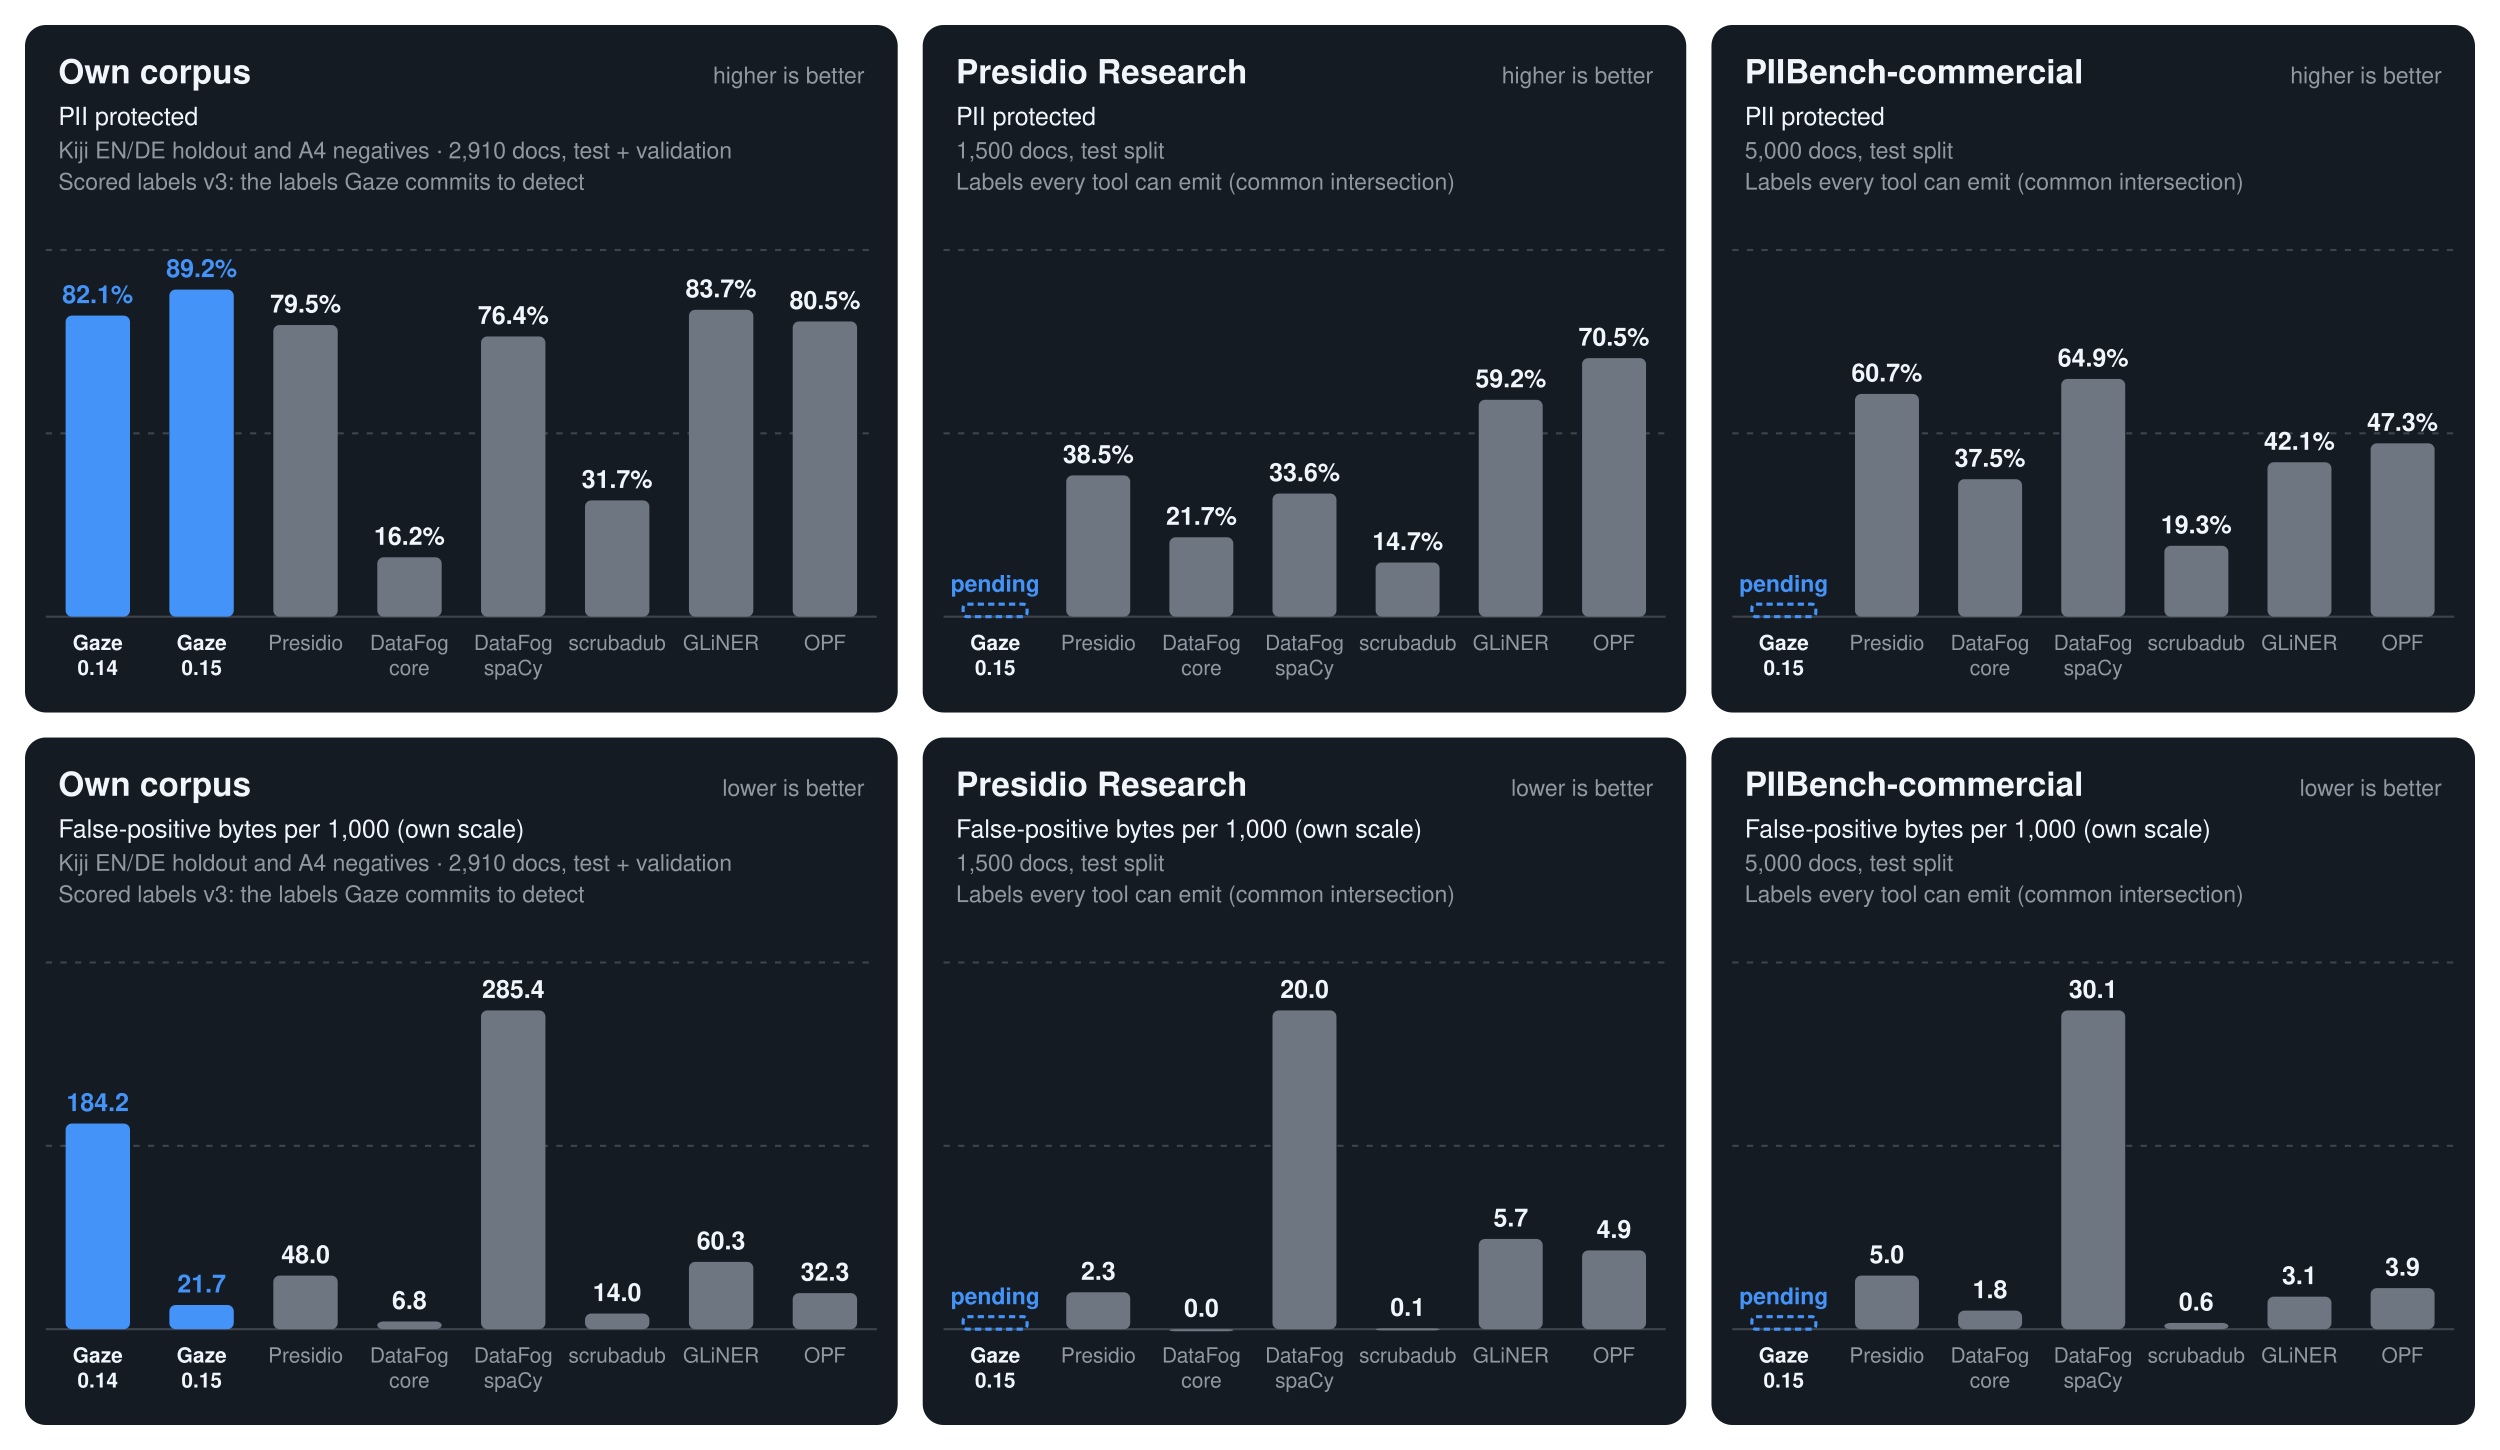
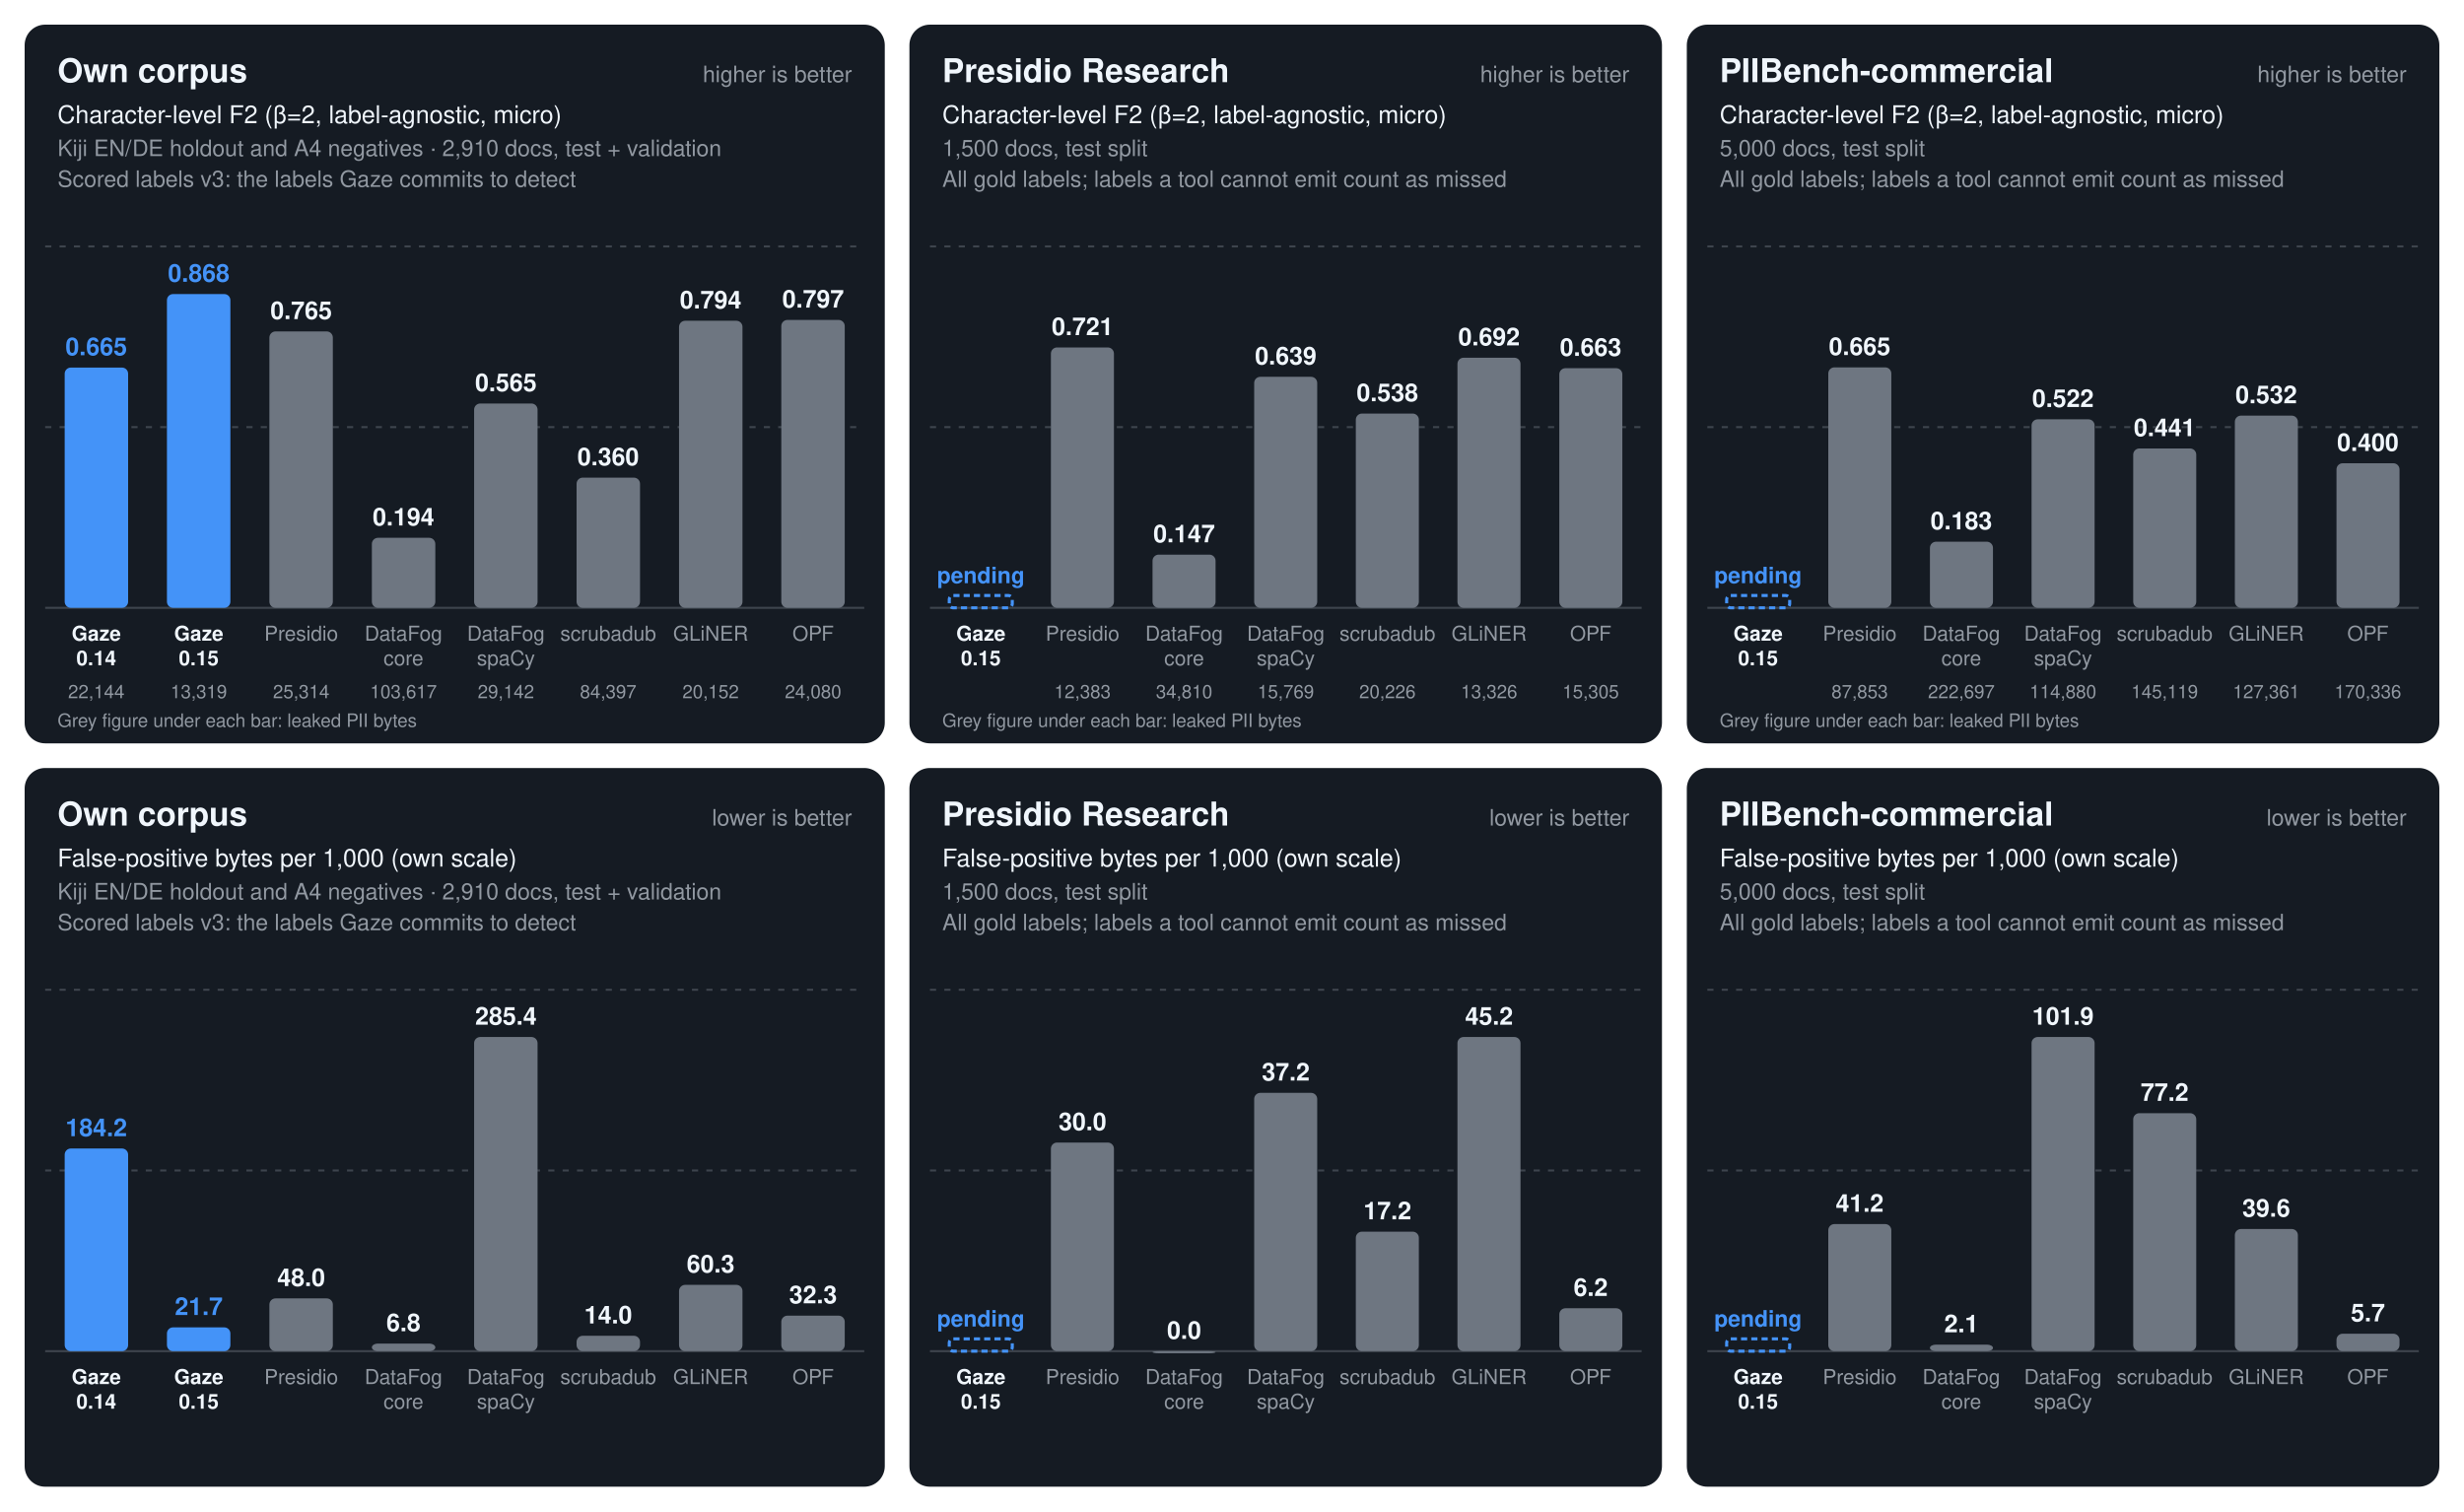
- <svg xmlns="http://www.w3.org/2000/svg" viewBox="0 0 1200 696" width="1200" height="696" font-family="-apple-system,BlinkMacSystemFont,'Segoe UI',Helvetica,Arial,sans-serif" role="img" aria-label="Benchmark panels for own corpus, Presidio Research and PIIBench-commercial: PII protected percent (higher is better) and false-positive bytes per 1,000 bytes (lower is better), Gaze release against declared competitor configurations.">
-   <rect x="12.0" y="12" width="418.9" height="330" rx="10" fill="#151b23" />
+ <svg xmlns="http://www.w3.org/2000/svg" viewBox="0 0 1200 736" width="1200" height="736" font-family="-apple-system,BlinkMacSystemFont,'Segoe UI',Helvetica,Arial,sans-serif" role="img" aria-label="Benchmark panels for own corpus, Presidio Research and PIIBench-commercial: character-level F2 (higher is better) with leaked PII bytes under each bar, and false-positive bytes per 1,000 bytes (lower is better), Gaze release against declared competitor configurations.">
+   <rect x="12.0" y="12" width="418.9" height="350" rx="10" fill="#151b23" />
  <text x="28.0" y="40" font-size="16" font-weight="700" fill="#f0f6fc">Own corpus</text>
  <text x="414.9" y="40" font-size="11" text-anchor="end" fill="#9198a1">higher is better</text>
-   <text x="28.0" y="60" font-size="12" fill="#f0f6fc">PII protected</text>
+   <text x="28.0" y="60" font-size="12" fill="#f0f6fc">Character-level F2 (β=2, label-agnostic, micro)</text>
  <text x="28.0" y="76" font-size="11" fill="#9198a1">Kiji EN/DE holdout and A4 negatives · 2,910 docs, test + validation</text>
  <text x="28.0" y="91" font-size="11" fill="#9198a1">Scored labels v3: the labels Gaze commits to detect</text>
  <line x1="22.0" x2="420.9" y1="296.0" y2="296.0" stroke="#3d444d" stroke-width="1" />
  <line x1="22.0" x2="420.9" y1="208.0" y2="208.0" stroke="#3d444d" stroke-width="1" stroke-dasharray="3 4" />
  <line x1="22.0" x2="420.9" y1="120.0" y2="120.0" stroke="#3d444d" stroke-width="1" stroke-dasharray="3 4" />
-   <rect x="31.5" y="151.5" width="30.9" height="144.5" rx="3" fill="#4493f8" />
-   <text x="46.9" y="145.5" font-size="12" font-weight="700" text-anchor="middle" fill="#4493f8">82.1%</text>
+   <rect x="31.5" y="179.0" width="30.9" height="117.0" rx="3" fill="#4493f8" />
+   <text x="46.9" y="173.0" font-size="12" font-weight="700" text-anchor="middle" fill="#4493f8">0.665</text>
  <text x="46.9" y="312" font-size="10" font-weight="600" text-anchor="middle" fill="#f0f6fc">Gaze</text>
  <text x="46.9" y="324" font-size="10" font-weight="600" text-anchor="middle" fill="#f0f6fc">0.14</text>
-   <rect x="81.3" y="139.0" width="30.9" height="157.0" rx="3" fill="#4493f8" />
-   <text x="96.8" y="133.0" font-size="12" font-weight="700" text-anchor="middle" fill="#4493f8">89.2%</text>
+   <text x="46.9" y="340.0" font-size="9" text-anchor="middle" fill="#9198a1">22,144</text>
+   <rect x="81.3" y="143.2" width="30.9" height="152.8" rx="3" fill="#4493f8" />
+   <text x="96.8" y="137.2" font-size="12" font-weight="700" text-anchor="middle" fill="#4493f8">0.868</text>
  <text x="96.8" y="312" font-size="10" font-weight="600" text-anchor="middle" fill="#f0f6fc">Gaze</text>
  <text x="96.8" y="324" font-size="10" font-weight="600" text-anchor="middle" fill="#f0f6fc">0.15</text>
-   <rect x="131.2" y="156.0" width="30.9" height="140.0" rx="3" fill="#6e7681" />
-   <text x="146.7" y="150.0" font-size="12" font-weight="700" text-anchor="middle" fill="#f0f6fc">79.5%</text>
+   <text x="96.8" y="340.0" font-size="9" text-anchor="middle" fill="#9198a1">13,319</text>
+   <rect x="131.2" y="161.4" width="30.9" height="134.6" rx="3" fill="#6e7681" />
+   <text x="146.7" y="155.4" font-size="12" font-weight="700" text-anchor="middle" fill="#f0f6fc">0.765</text>
  <text x="146.7" y="312" font-size="10" font-weight="400" text-anchor="middle" fill="#9198a1" textLength="43.9" lengthAdjust="spacingAndGlyphs">Presidio</text>
-   <rect x="181.1" y="267.5" width="30.9" height="28.5" rx="3" fill="#6e7681" />
-   <text x="196.5" y="261.5" font-size="12" font-weight="700" text-anchor="middle" fill="#f0f6fc">16.2%</text>
+   <text x="146.7" y="340.0" font-size="9" text-anchor="middle" fill="#9198a1">25,314</text>
+   <rect x="181.1" y="261.9" width="30.9" height="34.1" rx="3" fill="#6e7681" />
+   <text x="196.5" y="255.9" font-size="12" font-weight="700" text-anchor="middle" fill="#f0f6fc">0.194</text>
  <text x="196.5" y="312" font-size="10" font-weight="400" text-anchor="middle" fill="#9198a1">DataFog</text>
  <text x="196.5" y="324" font-size="10" font-weight="400" text-anchor="middle" fill="#9198a1">core</text>
-   <rect x="230.9" y="161.5" width="30.9" height="134.5" rx="3" fill="#6e7681" />
-   <text x="246.4" y="155.5" font-size="12" font-weight="700" text-anchor="middle" fill="#f0f6fc">76.4%</text>
+   <text x="196.5" y="340.0" font-size="9" text-anchor="middle" fill="#9198a1">103,617</text>
+   <rect x="230.9" y="196.5" width="30.9" height="99.5" rx="3" fill="#6e7681" />
+   <text x="246.4" y="190.5" font-size="12" font-weight="700" text-anchor="middle" fill="#f0f6fc">0.565</text>
  <text x="246.4" y="312" font-size="10" font-weight="400" text-anchor="middle" fill="#9198a1">DataFog</text>
  <text x="246.4" y="324" font-size="10" font-weight="400" text-anchor="middle" fill="#9198a1">spaCy</text>
-   <rect x="280.8" y="240.2" width="30.9" height="55.8" rx="3" fill="#6e7681" />
-   <text x="296.2" y="234.2" font-size="12" font-weight="700" text-anchor="middle" fill="#f0f6fc">31.7%</text>
+   <text x="246.4" y="340.0" font-size="9" text-anchor="middle" fill="#9198a1">29,142</text>
+   <rect x="280.8" y="232.6" width="30.9" height="63.4" rx="3" fill="#6e7681" />
+   <text x="296.2" y="226.6" font-size="12" font-weight="700" text-anchor="middle" fill="#f0f6fc">0.360</text>
  <text x="296.2" y="312" font-size="10" font-weight="400" text-anchor="middle" fill="#9198a1" textLength="43.9" lengthAdjust="spacingAndGlyphs">scrubadub</text>
-   <rect x="330.7" y="148.7" width="30.9" height="147.3" rx="3" fill="#6e7681" />
-   <text x="346.1" y="142.7" font-size="12" font-weight="700" text-anchor="middle" fill="#f0f6fc">83.7%</text>
+   <text x="296.2" y="340.0" font-size="9" text-anchor="middle" fill="#9198a1">84,397</text>
+   <rect x="330.7" y="156.2" width="30.9" height="139.8" rx="3" fill="#6e7681" />
+   <text x="346.1" y="150.2" font-size="12" font-weight="700" text-anchor="middle" fill="#f0f6fc">0.794</text>
  <text x="346.1" y="312" font-size="10" font-weight="400" text-anchor="middle" fill="#9198a1">GLiNER</text>
-   <rect x="380.5" y="154.3" width="30.9" height="141.7" rx="3" fill="#6e7681" />
-   <text x="396.0" y="148.3" font-size="12" font-weight="700" text-anchor="middle" fill="#f0f6fc">80.5%</text>
+   <text x="346.1" y="340.0" font-size="9" text-anchor="middle" fill="#9198a1">20,152</text>
+   <rect x="380.5" y="155.8" width="30.9" height="140.2" rx="3" fill="#6e7681" />
+   <text x="396.0" y="149.8" font-size="12" font-weight="700" text-anchor="middle" fill="#f0f6fc">0.797</text>
  <text x="396.0" y="312" font-size="10" font-weight="400" text-anchor="middle" fill="#9198a1">OPF</text>
-   <rect x="442.9" y="12" width="366.5" height="330" rx="10" fill="#151b23" />
+   <text x="396.0" y="340.0" font-size="9" text-anchor="middle" fill="#9198a1">24,080</text>
+   <text x="28.0" y="354" font-size="9" fill="#9198a1">Grey figure under each bar: leaked PII bytes</text>
+   <rect x="442.9" y="12" width="366.5" height="350" rx="10" fill="#151b23" />
  <text x="458.9" y="40" font-size="16" font-weight="700" fill="#f0f6fc">Presidio Research</text>
  <text x="793.5" y="40" font-size="11" text-anchor="end" fill="#9198a1">higher is better</text>
-   <text x="458.9" y="60" font-size="12" fill="#f0f6fc">PII protected</text>
+   <text x="458.9" y="60" font-size="12" fill="#f0f6fc">Character-level F2 (β=2, label-agnostic, micro)</text>
  <text x="458.9" y="76" font-size="11" fill="#9198a1">1,500 docs, test split</text>
-   <text x="458.9" y="91" font-size="11" fill="#9198a1">Labels every tool can emit (common intersection)</text>
+   <text x="458.9" y="91" font-size="11" fill="#9198a1">All gold labels; labels a tool cannot emit count as missed</text>
  <line x1="452.9" x2="799.5" y1="296.0" y2="296.0" stroke="#3d444d" stroke-width="1" />
  <line x1="452.9" x2="799.5" y1="208.0" y2="208.0" stroke="#3d444d" stroke-width="1" stroke-dasharray="3 4" />
  <line x1="452.9" x2="799.5" y1="120.0" y2="120.0" stroke="#3d444d" stroke-width="1" stroke-dasharray="3 4" />
  <rect x="462.3" y="290.0" width="30.7" height="6" rx="2" fill="none" stroke="#4493f8" stroke-width="1.5" stroke-dasharray="3 2" />
  <text x="477.7" y="284.0" font-size="11" font-weight="700" text-anchor="middle" fill="#4493f8">pending</text>
  <text x="477.7" y="312" font-size="10" font-weight="600" text-anchor="middle" fill="#f0f6fc">Gaze</text>
  <text x="477.7" y="324" font-size="10" font-weight="600" text-anchor="middle" fill="#f0f6fc">0.15</text>
-   <rect x="511.8" y="228.2" width="30.7" height="67.8" rx="3" fill="#6e7681" />
-   <text x="527.2" y="222.2" font-size="12" font-weight="700" text-anchor="middle" fill="#f0f6fc">38.5%</text>
+   <rect x="511.8" y="169.2" width="30.7" height="126.8" rx="3" fill="#6e7681" />
+   <text x="527.2" y="163.2" font-size="12" font-weight="700" text-anchor="middle" fill="#f0f6fc">0.721</text>
  <text x="527.2" y="312" font-size="10" font-weight="400" text-anchor="middle" fill="#9198a1" textLength="43.5" lengthAdjust="spacingAndGlyphs">Presidio</text>
-   <rect x="561.3" y="257.9" width="30.7" height="38.1" rx="3" fill="#6e7681" />
-   <text x="576.7" y="251.9" font-size="12" font-weight="700" text-anchor="middle" fill="#f0f6fc">21.7%</text>
+   <text x="527.2" y="340.0" font-size="9" text-anchor="middle" fill="#9198a1">12,383</text>
+   <rect x="561.3" y="270.1" width="30.7" height="25.9" rx="3" fill="#6e7681" />
+   <text x="576.7" y="264.1" font-size="12" font-weight="700" text-anchor="middle" fill="#f0f6fc">0.147</text>
  <text x="576.7" y="312" font-size="10" font-weight="400" text-anchor="middle" fill="#9198a1">DataFog</text>
  <text x="576.7" y="324" font-size="10" font-weight="400" text-anchor="middle" fill="#9198a1">core</text>
-   <rect x="610.8" y="236.9" width="30.7" height="59.1" rx="3" fill="#6e7681" />
-   <text x="626.2" y="230.9" font-size="12" font-weight="700" text-anchor="middle" fill="#f0f6fc">33.6%</text>
+   <text x="576.7" y="340.0" font-size="9" text-anchor="middle" fill="#9198a1">34,810</text>
+   <rect x="610.8" y="183.5" width="30.7" height="112.5" rx="3" fill="#6e7681" />
+   <text x="626.2" y="177.5" font-size="12" font-weight="700" text-anchor="middle" fill="#f0f6fc">0.639</text>
  <text x="626.2" y="312" font-size="10" font-weight="400" text-anchor="middle" fill="#9198a1">DataFog</text>
  <text x="626.2" y="324" font-size="10" font-weight="400" text-anchor="middle" fill="#9198a1">spaCy</text>
-   <rect x="660.3" y="270.0" width="30.7" height="26.0" rx="3" fill="#6e7681" />
-   <text x="675.7" y="264.0" font-size="12" font-weight="700" text-anchor="middle" fill="#f0f6fc">14.7%</text>
+   <text x="626.2" y="340.0" font-size="9" text-anchor="middle" fill="#9198a1">15,769</text>
+   <rect x="660.3" y="201.4" width="30.7" height="94.6" rx="3" fill="#6e7681" />
+   <text x="675.7" y="195.4" font-size="12" font-weight="700" text-anchor="middle" fill="#f0f6fc">0.538</text>
  <text x="675.7" y="312" font-size="10" font-weight="400" text-anchor="middle" fill="#9198a1" textLength="43.5" lengthAdjust="spacingAndGlyphs">scrubadub</text>
-   <rect x="709.8" y="191.9" width="30.7" height="104.1" rx="3" fill="#6e7681" />
-   <text x="725.2" y="185.9" font-size="12" font-weight="700" text-anchor="middle" fill="#f0f6fc">59.2%</text>
+   <text x="675.7" y="340.0" font-size="9" text-anchor="middle" fill="#9198a1">20,226</text>
+   <rect x="709.8" y="174.2" width="30.7" height="121.8" rx="3" fill="#6e7681" />
+   <text x="725.2" y="168.2" font-size="12" font-weight="700" text-anchor="middle" fill="#f0f6fc">0.692</text>
  <text x="725.2" y="312" font-size="10" font-weight="400" text-anchor="middle" fill="#9198a1">GLiNER</text>
-   <rect x="759.4" y="171.9" width="30.7" height="124.1" rx="3" fill="#6e7681" />
-   <text x="774.7" y="165.9" font-size="12" font-weight="700" text-anchor="middle" fill="#f0f6fc">70.5%</text>
+   <text x="725.2" y="340.0" font-size="9" text-anchor="middle" fill="#9198a1">13,326</text>
+   <rect x="759.4" y="179.3" width="30.7" height="116.7" rx="3" fill="#6e7681" />
+   <text x="774.7" y="173.3" font-size="12" font-weight="700" text-anchor="middle" fill="#f0f6fc">0.663</text>
  <text x="774.7" y="312" font-size="10" font-weight="400" text-anchor="middle" fill="#9198a1">OPF</text>
-   <rect x="821.5" y="12" width="366.5" height="330" rx="10" fill="#151b23" />
+   <text x="774.7" y="340.0" font-size="9" text-anchor="middle" fill="#9198a1">15,305</text>
+   <text x="458.9" y="354" font-size="9" fill="#9198a1">Grey figure under each bar: leaked PII bytes</text>
+   <rect x="821.5" y="12" width="366.5" height="350" rx="10" fill="#151b23" />
  <text x="837.5" y="40" font-size="16" font-weight="700" fill="#f0f6fc">PIIBench-commercial</text>
  <text x="1172.0" y="40" font-size="11" text-anchor="end" fill="#9198a1">higher is better</text>
-   <text x="837.5" y="60" font-size="12" fill="#f0f6fc">PII protected</text>
+   <text x="837.5" y="60" font-size="12" fill="#f0f6fc">Character-level F2 (β=2, label-agnostic, micro)</text>
  <text x="837.5" y="76" font-size="11" fill="#9198a1">5,000 docs, test split</text>
-   <text x="837.5" y="91" font-size="11" fill="#9198a1">Labels every tool can emit (common intersection)</text>
+   <text x="837.5" y="91" font-size="11" fill="#9198a1">All gold labels; labels a tool cannot emit count as missed</text>
  <line x1="831.5" x2="1178.0" y1="296.0" y2="296.0" stroke="#3d444d" stroke-width="1" />
  <line x1="831.5" x2="1178.0" y1="208.0" y2="208.0" stroke="#3d444d" stroke-width="1" stroke-dasharray="3 4" />
  <line x1="831.5" x2="1178.0" y1="120.0" y2="120.0" stroke="#3d444d" stroke-width="1" stroke-dasharray="3 4" />
  <rect x="840.9" y="290.0" width="30.7" height="6" rx="2" fill="none" stroke="#4493f8" stroke-width="1.5" stroke-dasharray="3 2" />
  <text x="856.2" y="284.0" font-size="11" font-weight="700" text-anchor="middle" fill="#4493f8">pending</text>
  <text x="856.2" y="312" font-size="10" font-weight="600" text-anchor="middle" fill="#f0f6fc">Gaze</text>
  <text x="856.2" y="324" font-size="10" font-weight="600" text-anchor="middle" fill="#f0f6fc">0.15</text>
-   <rect x="890.4" y="189.1" width="30.7" height="106.9" rx="3" fill="#6e7681" />
-   <text x="905.7" y="183.1" font-size="12" font-weight="700" text-anchor="middle" fill="#f0f6fc">60.7%</text>
+   <rect x="890.4" y="178.9" width="30.7" height="117.1" rx="3" fill="#6e7681" />
+   <text x="905.7" y="172.9" font-size="12" font-weight="700" text-anchor="middle" fill="#f0f6fc">0.665</text>
  <text x="905.7" y="312" font-size="10" font-weight="400" text-anchor="middle" fill="#9198a1" textLength="43.5" lengthAdjust="spacingAndGlyphs">Presidio</text>
-   <rect x="939.9" y="230.0" width="30.7" height="66.0" rx="3" fill="#6e7681" />
-   <text x="955.2" y="224.0" font-size="12" font-weight="700" text-anchor="middle" fill="#f0f6fc">37.5%</text>
+   <text x="905.7" y="340.0" font-size="9" text-anchor="middle" fill="#9198a1">87,853</text>
+   <rect x="939.9" y="263.8" width="30.7" height="32.2" rx="3" fill="#6e7681" />
+   <text x="955.2" y="257.8" font-size="12" font-weight="700" text-anchor="middle" fill="#f0f6fc">0.183</text>
  <text x="955.2" y="312" font-size="10" font-weight="400" text-anchor="middle" fill="#9198a1">DataFog</text>
  <text x="955.2" y="324" font-size="10" font-weight="400" text-anchor="middle" fill="#9198a1">core</text>
-   <rect x="989.4" y="181.9" width="30.7" height="114.1" rx="3" fill="#6e7681" />
-   <text x="1004.7" y="175.9" font-size="12" font-weight="700" text-anchor="middle" fill="#f0f6fc">64.9%</text>
+   <text x="955.2" y="340.0" font-size="9" text-anchor="middle" fill="#9198a1">222,697</text>
+   <rect x="989.4" y="204.2" width="30.7" height="91.8" rx="3" fill="#6e7681" />
+   <text x="1004.7" y="198.2" font-size="12" font-weight="700" text-anchor="middle" fill="#f0f6fc">0.522</text>
  <text x="1004.7" y="312" font-size="10" font-weight="400" text-anchor="middle" fill="#9198a1">DataFog</text>
  <text x="1004.7" y="324" font-size="10" font-weight="400" text-anchor="middle" fill="#9198a1">spaCy</text>
-   <rect x="1038.9" y="262.0" width="30.7" height="34.0" rx="3" fill="#6e7681" />
-   <text x="1054.2" y="256.0" font-size="12" font-weight="700" text-anchor="middle" fill="#f0f6fc">19.3%</text>
+   <text x="1004.7" y="340.0" font-size="9" text-anchor="middle" fill="#9198a1">114,880</text>
+   <rect x="1038.9" y="218.4" width="30.7" height="77.6" rx="3" fill="#6e7681" />
+   <text x="1054.2" y="212.4" font-size="12" font-weight="700" text-anchor="middle" fill="#f0f6fc">0.441</text>
  <text x="1054.2" y="312" font-size="10" font-weight="400" text-anchor="middle" fill="#9198a1" textLength="43.5" lengthAdjust="spacingAndGlyphs">scrubadub</text>
-   <rect x="1088.4" y="221.9" width="30.7" height="74.1" rx="3" fill="#6e7681" />
-   <text x="1103.7" y="215.9" font-size="12" font-weight="700" text-anchor="middle" fill="#f0f6fc">42.1%</text>
+   <text x="1054.2" y="340.0" font-size="9" text-anchor="middle" fill="#9198a1">145,119</text>
+   <rect x="1088.4" y="202.4" width="30.7" height="93.6" rx="3" fill="#6e7681" />
+   <text x="1103.7" y="196.4" font-size="12" font-weight="700" text-anchor="middle" fill="#f0f6fc">0.532</text>
  <text x="1103.7" y="312" font-size="10" font-weight="400" text-anchor="middle" fill="#9198a1">GLiNER</text>
-   <rect x="1137.9" y="212.8" width="30.7" height="83.2" rx="3" fill="#6e7681" />
-   <text x="1153.2" y="206.8" font-size="12" font-weight="700" text-anchor="middle" fill="#f0f6fc">47.3%</text>
+   <text x="1103.7" y="340.0" font-size="9" text-anchor="middle" fill="#9198a1">127,361</text>
+   <rect x="1137.9" y="225.6" width="30.7" height="70.4" rx="3" fill="#6e7681" />
+   <text x="1153.2" y="219.6" font-size="12" font-weight="700" text-anchor="middle" fill="#f0f6fc">0.400</text>
  <text x="1153.2" y="312" font-size="10" font-weight="400" text-anchor="middle" fill="#9198a1">OPF</text>
-   <rect x="12.0" y="354" width="418.9" height="330" rx="10" fill="#151b23" />
-   <text x="28.0" y="382" font-size="16" font-weight="700" fill="#f0f6fc">Own corpus</text>
-   <text x="414.9" y="382" font-size="11" text-anchor="end" fill="#9198a1">lower is better</text>
-   <text x="28.0" y="402" font-size="12" fill="#f0f6fc">False-positive bytes per 1,000 (own scale)</text>
-   <text x="28.0" y="418" font-size="11" fill="#9198a1">Kiji EN/DE holdout and A4 negatives · 2,910 docs, test + validation</text>
-   <text x="28.0" y="433" font-size="11" fill="#9198a1">Scored labels v3: the labels Gaze commits to detect</text>
-   <line x1="22.0" x2="420.9" y1="638.0" y2="638.0" stroke="#3d444d" stroke-width="1" />
-   <line x1="22.0" x2="420.9" y1="550.0" y2="550.0" stroke="#3d444d" stroke-width="1" stroke-dasharray="3 4" />
-   <line x1="22.0" x2="420.9" y1="462.0" y2="462.0" stroke="#3d444d" stroke-width="1" stroke-dasharray="3 4" />
-   <rect x="31.5" y="539.3" width="30.9" height="98.7" rx="3" fill="#4493f8" />
-   <text x="46.9" y="533.3" font-size="12" font-weight="700" text-anchor="middle" fill="#4493f8">184.2</text>
-   <text x="46.9" y="654" font-size="10" font-weight="600" text-anchor="middle" fill="#f0f6fc">Gaze</text>
-   <text x="46.9" y="666" font-size="10" font-weight="600" text-anchor="middle" fill="#f0f6fc">0.14</text>
-   <rect x="81.3" y="626.4" width="30.9" height="11.6" rx="3" fill="#4493f8" />
-   <text x="96.8" y="620.4" font-size="12" font-weight="700" text-anchor="middle" fill="#4493f8">21.7</text>
-   <text x="96.8" y="654" font-size="10" font-weight="600" text-anchor="middle" fill="#f0f6fc">Gaze</text>
-   <text x="96.8" y="666" font-size="10" font-weight="600" text-anchor="middle" fill="#f0f6fc">0.15</text>
-   <rect x="131.2" y="612.3" width="30.9" height="25.7" rx="3" fill="#6e7681" />
-   <text x="146.7" y="606.3" font-size="12" font-weight="700" text-anchor="middle" fill="#f0f6fc">48.0</text>
-   <text x="146.7" y="654" font-size="10" font-weight="400" text-anchor="middle" fill="#9198a1" textLength="43.9" lengthAdjust="spacingAndGlyphs">Presidio</text>
-   <rect x="181.1" y="634.3" width="30.9" height="3.7" rx="3" fill="#6e7681" />
-   <text x="196.5" y="628.3" font-size="12" font-weight="700" text-anchor="middle" fill="#f0f6fc">6.8</text>
-   <text x="196.5" y="654" font-size="10" font-weight="400" text-anchor="middle" fill="#9198a1">DataFog</text>
-   <text x="196.5" y="666" font-size="10" font-weight="400" text-anchor="middle" fill="#9198a1">core</text>
-   <rect x="230.9" y="485.0" width="30.9" height="153.0" rx="3" fill="#6e7681" />
-   <text x="246.4" y="479.0" font-size="12" font-weight="700" text-anchor="middle" fill="#f0f6fc">285.4</text>
-   <text x="246.4" y="654" font-size="10" font-weight="400" text-anchor="middle" fill="#9198a1">DataFog</text>
-   <text x="246.4" y="666" font-size="10" font-weight="400" text-anchor="middle" fill="#9198a1">spaCy</text>
-   <rect x="280.8" y="630.5" width="30.9" height="7.5" rx="3" fill="#6e7681" />
-   <text x="296.2" y="624.5" font-size="12" font-weight="700" text-anchor="middle" fill="#f0f6fc">14.0</text>
-   <text x="296.2" y="654" font-size="10" font-weight="400" text-anchor="middle" fill="#9198a1" textLength="43.9" lengthAdjust="spacingAndGlyphs">scrubadub</text>
-   <rect x="330.7" y="605.7" width="30.9" height="32.3" rx="3" fill="#6e7681" />
-   <text x="346.1" y="599.7" font-size="12" font-weight="700" text-anchor="middle" fill="#f0f6fc">60.3</text>
-   <text x="346.1" y="654" font-size="10" font-weight="400" text-anchor="middle" fill="#9198a1">GLiNER</text>
-   <rect x="380.5" y="620.7" width="30.9" height="17.3" rx="3" fill="#6e7681" />
-   <text x="396.0" y="614.7" font-size="12" font-weight="700" text-anchor="middle" fill="#f0f6fc">32.3</text>
-   <text x="396.0" y="654" font-size="10" font-weight="400" text-anchor="middle" fill="#9198a1">OPF</text>
-   <rect x="442.9" y="354" width="366.5" height="330" rx="10" fill="#151b23" />
-   <text x="458.9" y="382" font-size="16" font-weight="700" fill="#f0f6fc">Presidio Research</text>
-   <text x="793.5" y="382" font-size="11" text-anchor="end" fill="#9198a1">lower is better</text>
-   <text x="458.9" y="402" font-size="12" fill="#f0f6fc">False-positive bytes per 1,000 (own scale)</text>
-   <text x="458.9" y="418" font-size="11" fill="#9198a1">1,500 docs, test split</text>
-   <text x="458.9" y="433" font-size="11" fill="#9198a1">Labels every tool can emit (common intersection)</text>
-   <line x1="452.9" x2="799.5" y1="638.0" y2="638.0" stroke="#3d444d" stroke-width="1" />
-   <line x1="452.9" x2="799.5" y1="550.0" y2="550.0" stroke="#3d444d" stroke-width="1" stroke-dasharray="3 4" />
-   <line x1="452.9" x2="799.5" y1="462.0" y2="462.0" stroke="#3d444d" stroke-width="1" stroke-dasharray="3 4" />
-   <rect x="462.3" y="632.0" width="30.7" height="6" rx="2" fill="none" stroke="#4493f8" stroke-width="1.5" stroke-dasharray="3 2" />
-   <text x="477.7" y="626.0" font-size="11" font-weight="700" text-anchor="middle" fill="#4493f8">pending</text>
-   <text x="477.7" y="654" font-size="10" font-weight="600" text-anchor="middle" fill="#f0f6fc">Gaze</text>
-   <text x="477.7" y="666" font-size="10" font-weight="600" text-anchor="middle" fill="#f0f6fc">0.15</text>
-   <rect x="511.8" y="620.3" width="30.7" height="17.7" rx="3" fill="#6e7681" />
-   <text x="527.2" y="614.3" font-size="12" font-weight="700" text-anchor="middle" fill="#f0f6fc">2.3</text>
-   <text x="527.2" y="654" font-size="10" font-weight="400" text-anchor="middle" fill="#9198a1" textLength="43.5" lengthAdjust="spacingAndGlyphs">Presidio</text>
-   <rect x="561.3" y="638.0" width="30.7" height="1.0" rx="3" fill="#6e7681" />
-   <text x="576.7" y="632.0" font-size="12" font-weight="700" text-anchor="middle" fill="#f0f6fc">0.0</text>
-   <text x="576.7" y="654" font-size="10" font-weight="400" text-anchor="middle" fill="#9198a1">DataFog</text>
-   <text x="576.7" y="666" font-size="10" font-weight="400" text-anchor="middle" fill="#9198a1">core</text>
-   <rect x="610.8" y="485.0" width="30.7" height="153.0" rx="3" fill="#6e7681" />
-   <text x="626.2" y="479.0" font-size="12" font-weight="700" text-anchor="middle" fill="#f0f6fc">20.0</text>
-   <text x="626.2" y="654" font-size="10" font-weight="400" text-anchor="middle" fill="#9198a1">DataFog</text>
-   <text x="626.2" y="666" font-size="10" font-weight="400" text-anchor="middle" fill="#9198a1">spaCy</text>
-   <rect x="660.3" y="637.6" width="30.7" height="1.0" rx="3" fill="#6e7681" />
-   <text x="675.7" y="631.6" font-size="12" font-weight="700" text-anchor="middle" fill="#f0f6fc">0.1</text>
-   <text x="675.7" y="654" font-size="10" font-weight="400" text-anchor="middle" fill="#9198a1" textLength="43.5" lengthAdjust="spacingAndGlyphs">scrubadub</text>
-   <rect x="709.8" y="594.7" width="30.7" height="43.3" rx="3" fill="#6e7681" />
-   <text x="725.2" y="588.7" font-size="12" font-weight="700" text-anchor="middle" fill="#f0f6fc">5.7</text>
-   <text x="725.2" y="654" font-size="10" font-weight="400" text-anchor="middle" fill="#9198a1">GLiNER</text>
-   <rect x="759.4" y="600.2" width="30.7" height="37.8" rx="3" fill="#6e7681" />
-   <text x="774.7" y="594.2" font-size="12" font-weight="700" text-anchor="middle" fill="#f0f6fc">4.9</text>
-   <text x="774.7" y="654" font-size="10" font-weight="400" text-anchor="middle" fill="#9198a1">OPF</text>
-   <rect x="821.5" y="354" width="366.5" height="330" rx="10" fill="#151b23" />
-   <text x="837.5" y="382" font-size="16" font-weight="700" fill="#f0f6fc">PIIBench-commercial</text>
-   <text x="1172.0" y="382" font-size="11" text-anchor="end" fill="#9198a1">lower is better</text>
-   <text x="837.5" y="402" font-size="12" fill="#f0f6fc">False-positive bytes per 1,000 (own scale)</text>
-   <text x="837.5" y="418" font-size="11" fill="#9198a1">5,000 docs, test split</text>
-   <text x="837.5" y="433" font-size="11" fill="#9198a1">Labels every tool can emit (common intersection)</text>
-   <line x1="831.5" x2="1178.0" y1="638.0" y2="638.0" stroke="#3d444d" stroke-width="1" />
-   <line x1="831.5" x2="1178.0" y1="550.0" y2="550.0" stroke="#3d444d" stroke-width="1" stroke-dasharray="3 4" />
-   <line x1="831.5" x2="1178.0" y1="462.0" y2="462.0" stroke="#3d444d" stroke-width="1" stroke-dasharray="3 4" />
-   <rect x="840.9" y="632.0" width="30.7" height="6" rx="2" fill="none" stroke="#4493f8" stroke-width="1.5" stroke-dasharray="3 2" />
-   <text x="856.2" y="626.0" font-size="11" font-weight="700" text-anchor="middle" fill="#4493f8">pending</text>
-   <text x="856.2" y="654" font-size="10" font-weight="600" text-anchor="middle" fill="#f0f6fc">Gaze</text>
-   <text x="856.2" y="666" font-size="10" font-weight="600" text-anchor="middle" fill="#f0f6fc">0.15</text>
-   <rect x="890.4" y="612.3" width="30.7" height="25.7" rx="3" fill="#6e7681" />
-   <text x="905.7" y="606.3" font-size="12" font-weight="700" text-anchor="middle" fill="#f0f6fc">5.0</text>
-   <text x="905.7" y="654" font-size="10" font-weight="400" text-anchor="middle" fill="#9198a1" textLength="43.5" lengthAdjust="spacingAndGlyphs">Presidio</text>
-   <rect x="939.9" y="629.1" width="30.7" height="8.9" rx="3" fill="#6e7681" />
-   <text x="955.2" y="623.1" font-size="12" font-weight="700" text-anchor="middle" fill="#f0f6fc">1.8</text>
-   <text x="955.2" y="654" font-size="10" font-weight="400" text-anchor="middle" fill="#9198a1">DataFog</text>
-   <text x="955.2" y="666" font-size="10" font-weight="400" text-anchor="middle" fill="#9198a1">core</text>
-   <rect x="989.4" y="485.0" width="30.7" height="153.0" rx="3" fill="#6e7681" />
-   <text x="1004.7" y="479.0" font-size="12" font-weight="700" text-anchor="middle" fill="#f0f6fc">30.1</text>
-   <text x="1004.7" y="654" font-size="10" font-weight="400" text-anchor="middle" fill="#9198a1">DataFog</text>
-   <text x="1004.7" y="666" font-size="10" font-weight="400" text-anchor="middle" fill="#9198a1">spaCy</text>
-   <rect x="1038.9" y="635.0" width="30.7" height="3.0" rx="3" fill="#6e7681" />
-   <text x="1054.2" y="629.0" font-size="12" font-weight="700" text-anchor="middle" fill="#f0f6fc">0.6</text>
-   <text x="1054.2" y="654" font-size="10" font-weight="400" text-anchor="middle" fill="#9198a1" textLength="43.5" lengthAdjust="spacingAndGlyphs">scrubadub</text>
-   <rect x="1088.4" y="622.4" width="30.7" height="15.6" rx="3" fill="#6e7681" />
-   <text x="1103.7" y="616.4" font-size="12" font-weight="700" text-anchor="middle" fill="#f0f6fc">3.1</text>
-   <text x="1103.7" y="654" font-size="10" font-weight="400" text-anchor="middle" fill="#9198a1">GLiNER</text>
-   <rect x="1137.9" y="618.3" width="30.7" height="19.7" rx="3" fill="#6e7681" />
-   <text x="1153.2" y="612.3" font-size="12" font-weight="700" text-anchor="middle" fill="#f0f6fc">3.9</text>
-   <text x="1153.2" y="654" font-size="10" font-weight="400" text-anchor="middle" fill="#9198a1">OPF</text>
+   <text x="1153.2" y="340.0" font-size="9" text-anchor="middle" fill="#9198a1">170,336</text>
+   <text x="837.5" y="354" font-size="9" fill="#9198a1">Grey figure under each bar: leaked PII bytes</text>
+   <rect x="12.0" y="374" width="418.9" height="350" rx="10" fill="#151b23" />
+   <text x="28.0" y="402" font-size="16" font-weight="700" fill="#f0f6fc">Own corpus</text>
+   <text x="414.9" y="402" font-size="11" text-anchor="end" fill="#9198a1">lower is better</text>
+   <text x="28.0" y="422" font-size="12" fill="#f0f6fc">False-positive bytes per 1,000 (own scale)</text>
+   <text x="28.0" y="438" font-size="11" fill="#9198a1">Kiji EN/DE holdout and A4 negatives · 2,910 docs, test + validation</text>
+   <text x="28.0" y="453" font-size="11" fill="#9198a1">Scored labels v3: the labels Gaze commits to detect</text>
+   <line x1="22.0" x2="420.9" y1="658.0" y2="658.0" stroke="#3d444d" stroke-width="1" />
+   <line x1="22.0" x2="420.9" y1="570.0" y2="570.0" stroke="#3d444d" stroke-width="1" stroke-dasharray="3 4" />
+   <line x1="22.0" x2="420.9" y1="482.0" y2="482.0" stroke="#3d444d" stroke-width="1" stroke-dasharray="3 4" />
+   <rect x="31.5" y="559.3" width="30.9" height="98.7" rx="3" fill="#4493f8" />
+   <text x="46.9" y="553.3" font-size="12" font-weight="700" text-anchor="middle" fill="#4493f8">184.2</text>
+   <text x="46.9" y="674" font-size="10" font-weight="600" text-anchor="middle" fill="#f0f6fc">Gaze</text>
+   <text x="46.9" y="686" font-size="10" font-weight="600" text-anchor="middle" fill="#f0f6fc">0.14</text>
+   <rect x="81.3" y="646.4" width="30.9" height="11.6" rx="3" fill="#4493f8" />
+   <text x="96.8" y="640.4" font-size="12" font-weight="700" text-anchor="middle" fill="#4493f8">21.7</text>
+   <text x="96.8" y="674" font-size="10" font-weight="600" text-anchor="middle" fill="#f0f6fc">Gaze</text>
+   <text x="96.8" y="686" font-size="10" font-weight="600" text-anchor="middle" fill="#f0f6fc">0.15</text>
+   <rect x="131.2" y="632.3" width="30.9" height="25.7" rx="3" fill="#6e7681" />
+   <text x="146.7" y="626.3" font-size="12" font-weight="700" text-anchor="middle" fill="#f0f6fc">48.0</text>
+   <text x="146.7" y="674" font-size="10" font-weight="400" text-anchor="middle" fill="#9198a1" textLength="43.9" lengthAdjust="spacingAndGlyphs">Presidio</text>
+   <rect x="181.1" y="654.3" width="30.9" height="3.7" rx="3" fill="#6e7681" />
+   <text x="196.5" y="648.3" font-size="12" font-weight="700" text-anchor="middle" fill="#f0f6fc">6.8</text>
+   <text x="196.5" y="674" font-size="10" font-weight="400" text-anchor="middle" fill="#9198a1">DataFog</text>
+   <text x="196.5" y="686" font-size="10" font-weight="400" text-anchor="middle" fill="#9198a1">core</text>
+   <rect x="230.9" y="505.0" width="30.9" height="153.0" rx="3" fill="#6e7681" />
+   <text x="246.4" y="499.0" font-size="12" font-weight="700" text-anchor="middle" fill="#f0f6fc">285.4</text>
+   <text x="246.4" y="674" font-size="10" font-weight="400" text-anchor="middle" fill="#9198a1">DataFog</text>
+   <text x="246.4" y="686" font-size="10" font-weight="400" text-anchor="middle" fill="#9198a1">spaCy</text>
+   <rect x="280.8" y="650.5" width="30.9" height="7.5" rx="3" fill="#6e7681" />
+   <text x="296.2" y="644.5" font-size="12" font-weight="700" text-anchor="middle" fill="#f0f6fc">14.0</text>
+   <text x="296.2" y="674" font-size="10" font-weight="400" text-anchor="middle" fill="#9198a1" textLength="43.9" lengthAdjust="spacingAndGlyphs">scrubadub</text>
+   <rect x="330.7" y="625.7" width="30.9" height="32.3" rx="3" fill="#6e7681" />
+   <text x="346.1" y="619.7" font-size="12" font-weight="700" text-anchor="middle" fill="#f0f6fc">60.3</text>
+   <text x="346.1" y="674" font-size="10" font-weight="400" text-anchor="middle" fill="#9198a1">GLiNER</text>
+   <rect x="380.5" y="640.7" width="30.9" height="17.3" rx="3" fill="#6e7681" />
+   <text x="396.0" y="634.7" font-size="12" font-weight="700" text-anchor="middle" fill="#f0f6fc">32.3</text>
+   <text x="396.0" y="674" font-size="10" font-weight="400" text-anchor="middle" fill="#9198a1">OPF</text>
+   <rect x="442.9" y="374" width="366.5" height="350" rx="10" fill="#151b23" />
+   <text x="458.9" y="402" font-size="16" font-weight="700" fill="#f0f6fc">Presidio Research</text>
+   <text x="793.5" y="402" font-size="11" text-anchor="end" fill="#9198a1">lower is better</text>
+   <text x="458.9" y="422" font-size="12" fill="#f0f6fc">False-positive bytes per 1,000 (own scale)</text>
+   <text x="458.9" y="438" font-size="11" fill="#9198a1">1,500 docs, test split</text>
+   <text x="458.9" y="453" font-size="11" fill="#9198a1">All gold labels; labels a tool cannot emit count as missed</text>
+   <line x1="452.9" x2="799.5" y1="658.0" y2="658.0" stroke="#3d444d" stroke-width="1" />
+   <line x1="452.9" x2="799.5" y1="570.0" y2="570.0" stroke="#3d444d" stroke-width="1" stroke-dasharray="3 4" />
+   <line x1="452.9" x2="799.5" y1="482.0" y2="482.0" stroke="#3d444d" stroke-width="1" stroke-dasharray="3 4" />
+   <rect x="462.3" y="652.0" width="30.7" height="6" rx="2" fill="none" stroke="#4493f8" stroke-width="1.5" stroke-dasharray="3 2" />
+   <text x="477.7" y="646.0" font-size="11" font-weight="700" text-anchor="middle" fill="#4493f8">pending</text>
+   <text x="477.7" y="674" font-size="10" font-weight="600" text-anchor="middle" fill="#f0f6fc">Gaze</text>
+   <text x="477.7" y="686" font-size="10" font-weight="600" text-anchor="middle" fill="#f0f6fc">0.15</text>
+   <rect x="511.8" y="556.4" width="30.7" height="101.6" rx="3" fill="#6e7681" />
+   <text x="527.2" y="550.4" font-size="12" font-weight="700" text-anchor="middle" fill="#f0f6fc">30.0</text>
+   <text x="527.2" y="674" font-size="10" font-weight="400" text-anchor="middle" fill="#9198a1" textLength="43.5" lengthAdjust="spacingAndGlyphs">Presidio</text>
+   <rect x="561.3" y="658.0" width="30.7" height="1.0" rx="3" fill="#6e7681" />
+   <text x="576.7" y="652.0" font-size="12" font-weight="700" text-anchor="middle" fill="#f0f6fc">0.0</text>
+   <text x="576.7" y="674" font-size="10" font-weight="400" text-anchor="middle" fill="#9198a1">DataFog</text>
+   <text x="576.7" y="686" font-size="10" font-weight="400" text-anchor="middle" fill="#9198a1">core</text>
+   <rect x="610.8" y="532.2" width="30.7" height="125.8" rx="3" fill="#6e7681" />
+   <text x="626.2" y="526.2" font-size="12" font-weight="700" text-anchor="middle" fill="#f0f6fc">37.2</text>
+   <text x="626.2" y="674" font-size="10" font-weight="400" text-anchor="middle" fill="#9198a1">DataFog</text>
+   <text x="626.2" y="686" font-size="10" font-weight="400" text-anchor="middle" fill="#9198a1">spaCy</text>
+   <rect x="660.3" y="599.8" width="30.7" height="58.2" rx="3" fill="#6e7681" />
+   <text x="675.7" y="593.8" font-size="12" font-weight="700" text-anchor="middle" fill="#f0f6fc">17.2</text>
+   <text x="675.7" y="674" font-size="10" font-weight="400" text-anchor="middle" fill="#9198a1" textLength="43.5" lengthAdjust="spacingAndGlyphs">scrubadub</text>
+   <rect x="709.8" y="505.0" width="30.7" height="153.0" rx="3" fill="#6e7681" />
+   <text x="725.2" y="499.0" font-size="12" font-weight="700" text-anchor="middle" fill="#f0f6fc">45.2</text>
+   <text x="725.2" y="674" font-size="10" font-weight="400" text-anchor="middle" fill="#9198a1">GLiNER</text>
+   <rect x="759.4" y="637.1" width="30.7" height="20.9" rx="3" fill="#6e7681" />
+   <text x="774.7" y="631.1" font-size="12" font-weight="700" text-anchor="middle" fill="#f0f6fc">6.2</text>
+   <text x="774.7" y="674" font-size="10" font-weight="400" text-anchor="middle" fill="#9198a1">OPF</text>
+   <rect x="821.5" y="374" width="366.5" height="350" rx="10" fill="#151b23" />
+   <text x="837.5" y="402" font-size="16" font-weight="700" fill="#f0f6fc">PIIBench-commercial</text>
+   <text x="1172.0" y="402" font-size="11" text-anchor="end" fill="#9198a1">lower is better</text>
+   <text x="837.5" y="422" font-size="12" fill="#f0f6fc">False-positive bytes per 1,000 (own scale)</text>
+   <text x="837.5" y="438" font-size="11" fill="#9198a1">5,000 docs, test split</text>
+   <text x="837.5" y="453" font-size="11" fill="#9198a1">All gold labels; labels a tool cannot emit count as missed</text>
+   <line x1="831.5" x2="1178.0" y1="658.0" y2="658.0" stroke="#3d444d" stroke-width="1" />
+   <line x1="831.5" x2="1178.0" y1="570.0" y2="570.0" stroke="#3d444d" stroke-width="1" stroke-dasharray="3 4" />
+   <line x1="831.5" x2="1178.0" y1="482.0" y2="482.0" stroke="#3d444d" stroke-width="1" stroke-dasharray="3 4" />
+   <rect x="840.9" y="652.0" width="30.7" height="6" rx="2" fill="none" stroke="#4493f8" stroke-width="1.5" stroke-dasharray="3 2" />
+   <text x="856.2" y="646.0" font-size="11" font-weight="700" text-anchor="middle" fill="#4493f8">pending</text>
+   <text x="856.2" y="674" font-size="10" font-weight="600" text-anchor="middle" fill="#f0f6fc">Gaze</text>
+   <text x="856.2" y="686" font-size="10" font-weight="600" text-anchor="middle" fill="#f0f6fc">0.15</text>
+   <rect x="890.4" y="596.1" width="30.7" height="61.9" rx="3" fill="#6e7681" />
+   <text x="905.7" y="590.1" font-size="12" font-weight="700" text-anchor="middle" fill="#f0f6fc">41.2</text>
+   <text x="905.7" y="674" font-size="10" font-weight="400" text-anchor="middle" fill="#9198a1" textLength="43.5" lengthAdjust="spacingAndGlyphs">Presidio</text>
+   <rect x="939.9" y="654.8" width="30.7" height="3.2" rx="3" fill="#6e7681" />
+   <text x="955.2" y="648.8" font-size="12" font-weight="700" text-anchor="middle" fill="#f0f6fc">2.1</text>
+   <text x="955.2" y="674" font-size="10" font-weight="400" text-anchor="middle" fill="#9198a1">DataFog</text>
+   <text x="955.2" y="686" font-size="10" font-weight="400" text-anchor="middle" fill="#9198a1">core</text>
+   <rect x="989.4" y="505.0" width="30.7" height="153.0" rx="3" fill="#6e7681" />
+   <text x="1004.7" y="499.0" font-size="12" font-weight="700" text-anchor="middle" fill="#f0f6fc">101.9</text>
+   <text x="1004.7" y="674" font-size="10" font-weight="400" text-anchor="middle" fill="#9198a1">DataFog</text>
+   <text x="1004.7" y="686" font-size="10" font-weight="400" text-anchor="middle" fill="#9198a1">spaCy</text>
+   <rect x="1038.9" y="542.1" width="30.7" height="115.9" rx="3" fill="#6e7681" />
+   <text x="1054.2" y="536.1" font-size="12" font-weight="700" text-anchor="middle" fill="#f0f6fc">77.2</text>
+   <text x="1054.2" y="674" font-size="10" font-weight="400" text-anchor="middle" fill="#9198a1" textLength="43.5" lengthAdjust="spacingAndGlyphs">scrubadub</text>
+   <rect x="1088.4" y="598.5" width="30.7" height="59.5" rx="3" fill="#6e7681" />
+   <text x="1103.7" y="592.5" font-size="12" font-weight="700" text-anchor="middle" fill="#f0f6fc">39.6</text>
+   <text x="1103.7" y="674" font-size="10" font-weight="400" text-anchor="middle" fill="#9198a1">GLiNER</text>
+   <rect x="1137.9" y="649.5" width="30.7" height="8.5" rx="3" fill="#6e7681" />
+   <text x="1153.2" y="643.5" font-size="12" font-weight="700" text-anchor="middle" fill="#f0f6fc">5.7</text>
+   <text x="1153.2" y="674" font-size="10" font-weight="400" text-anchor="middle" fill="#9198a1">OPF</text>
</svg>
